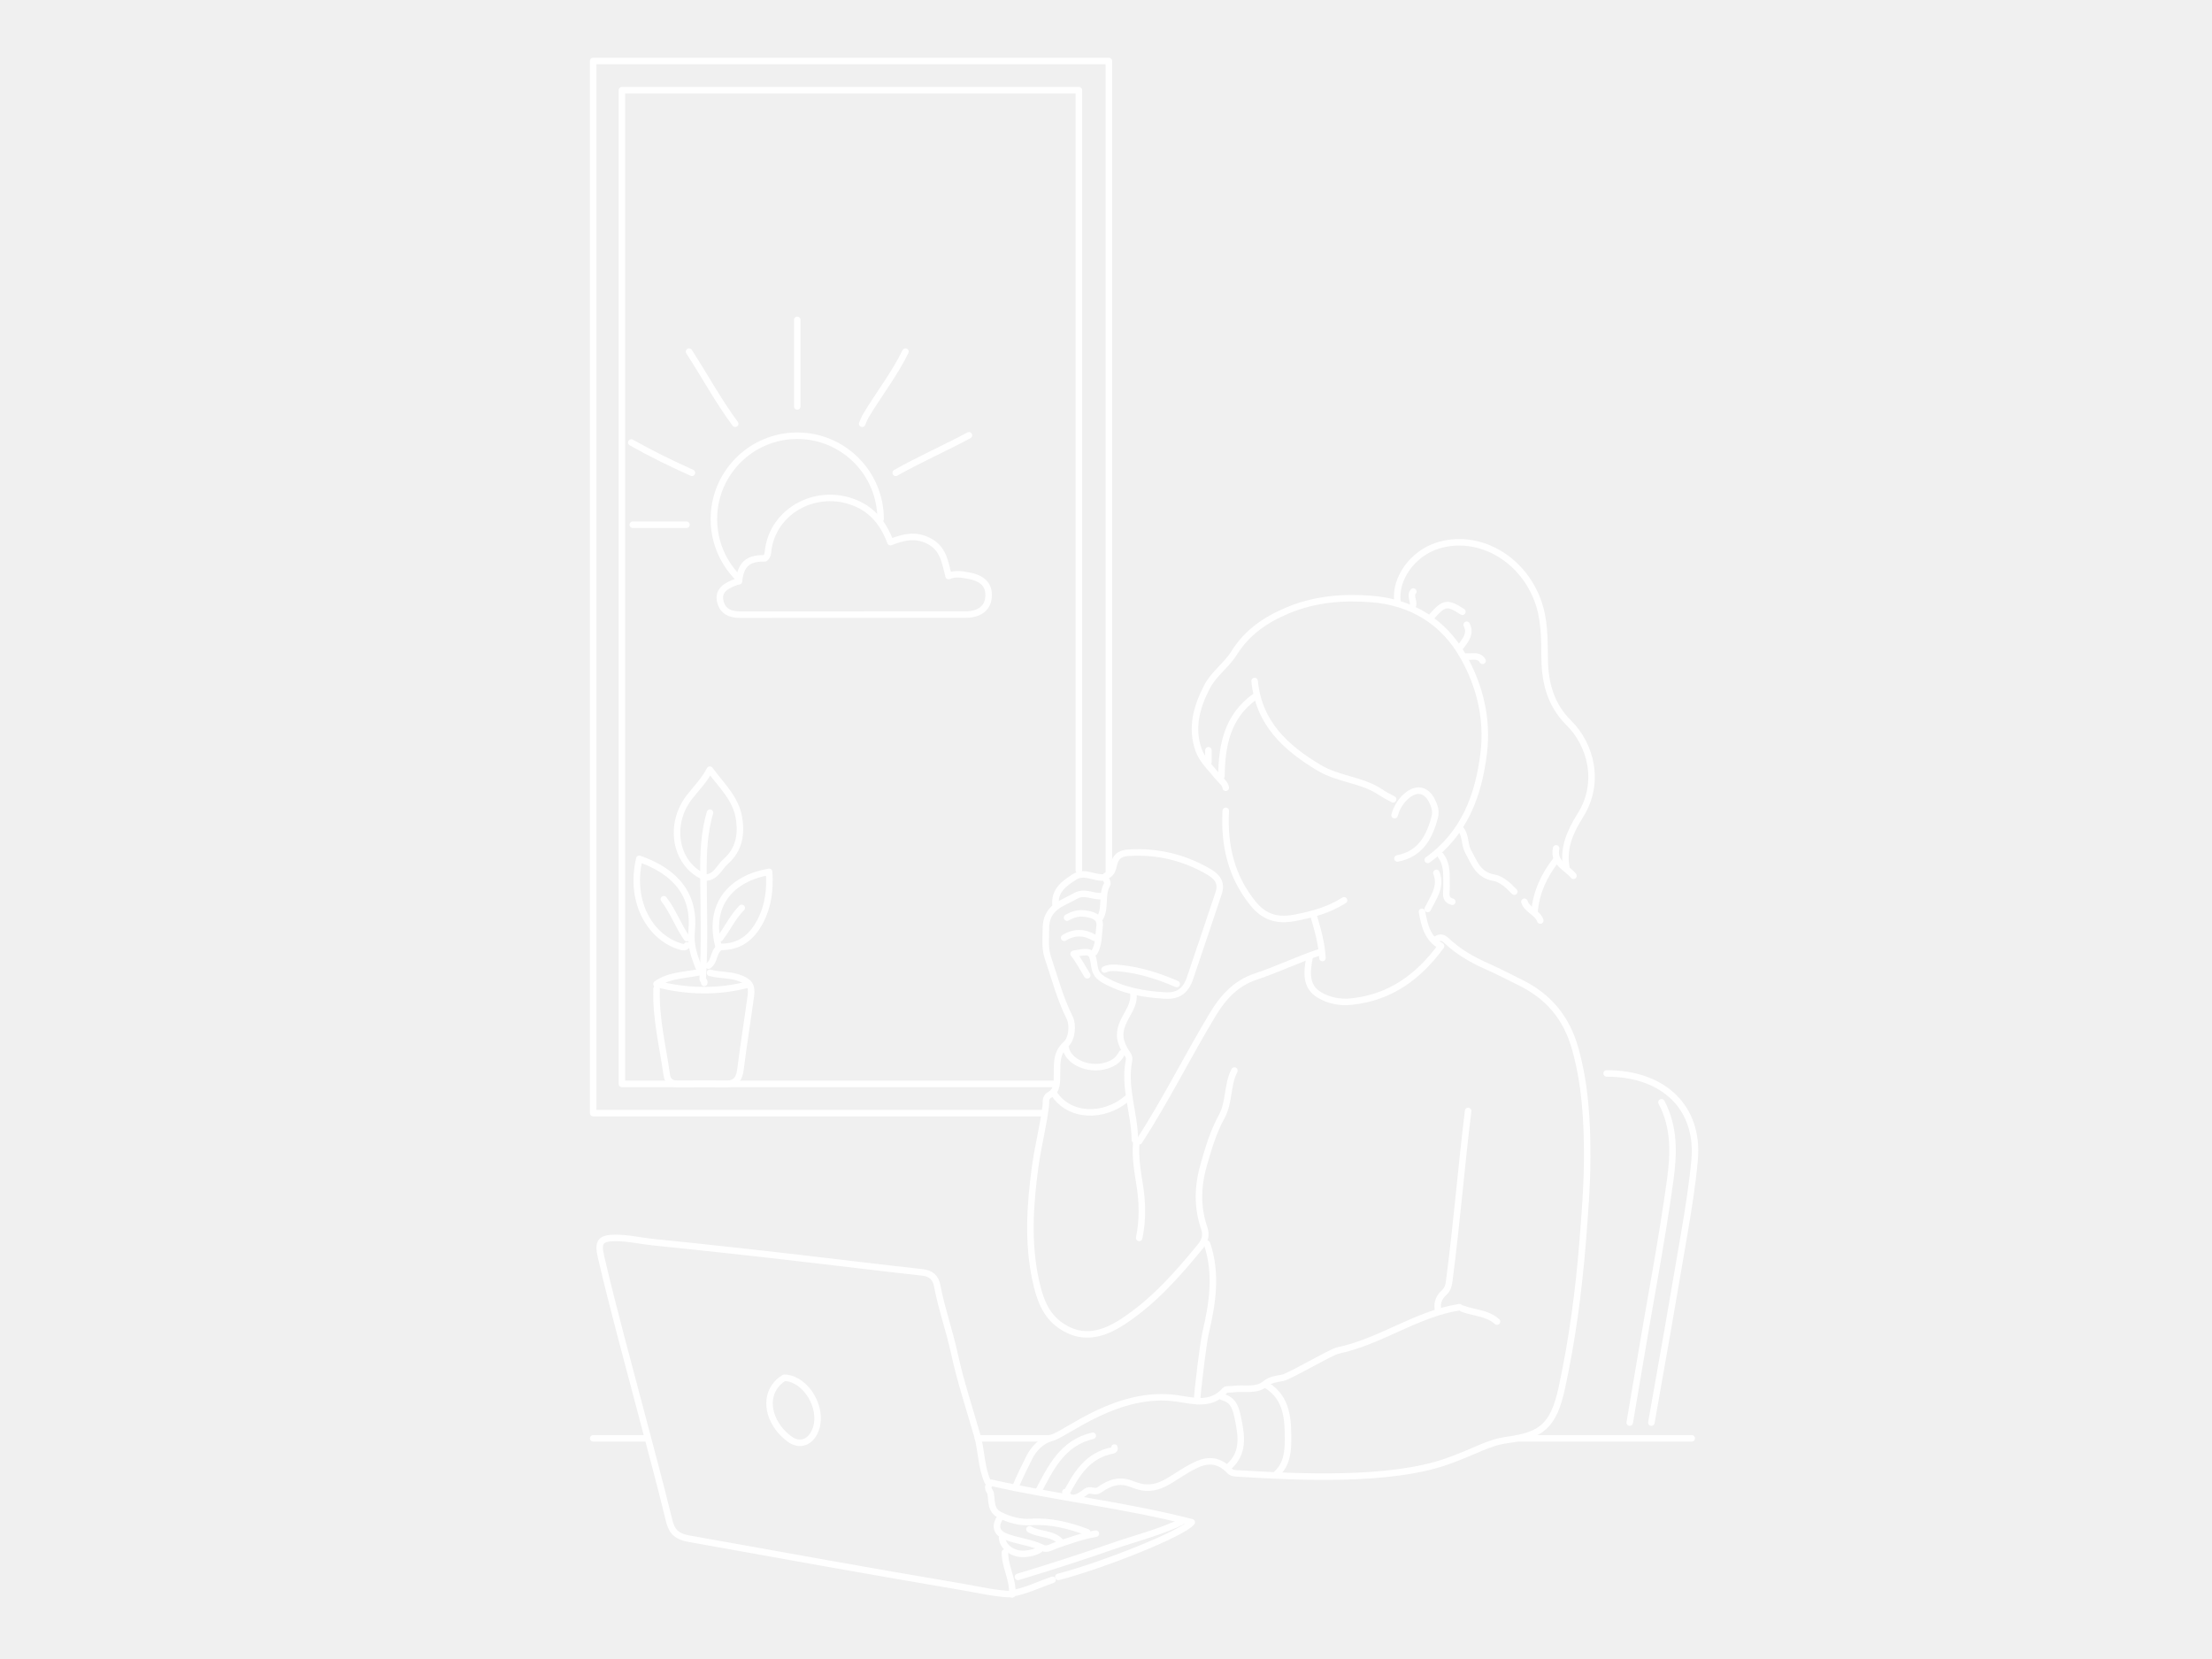
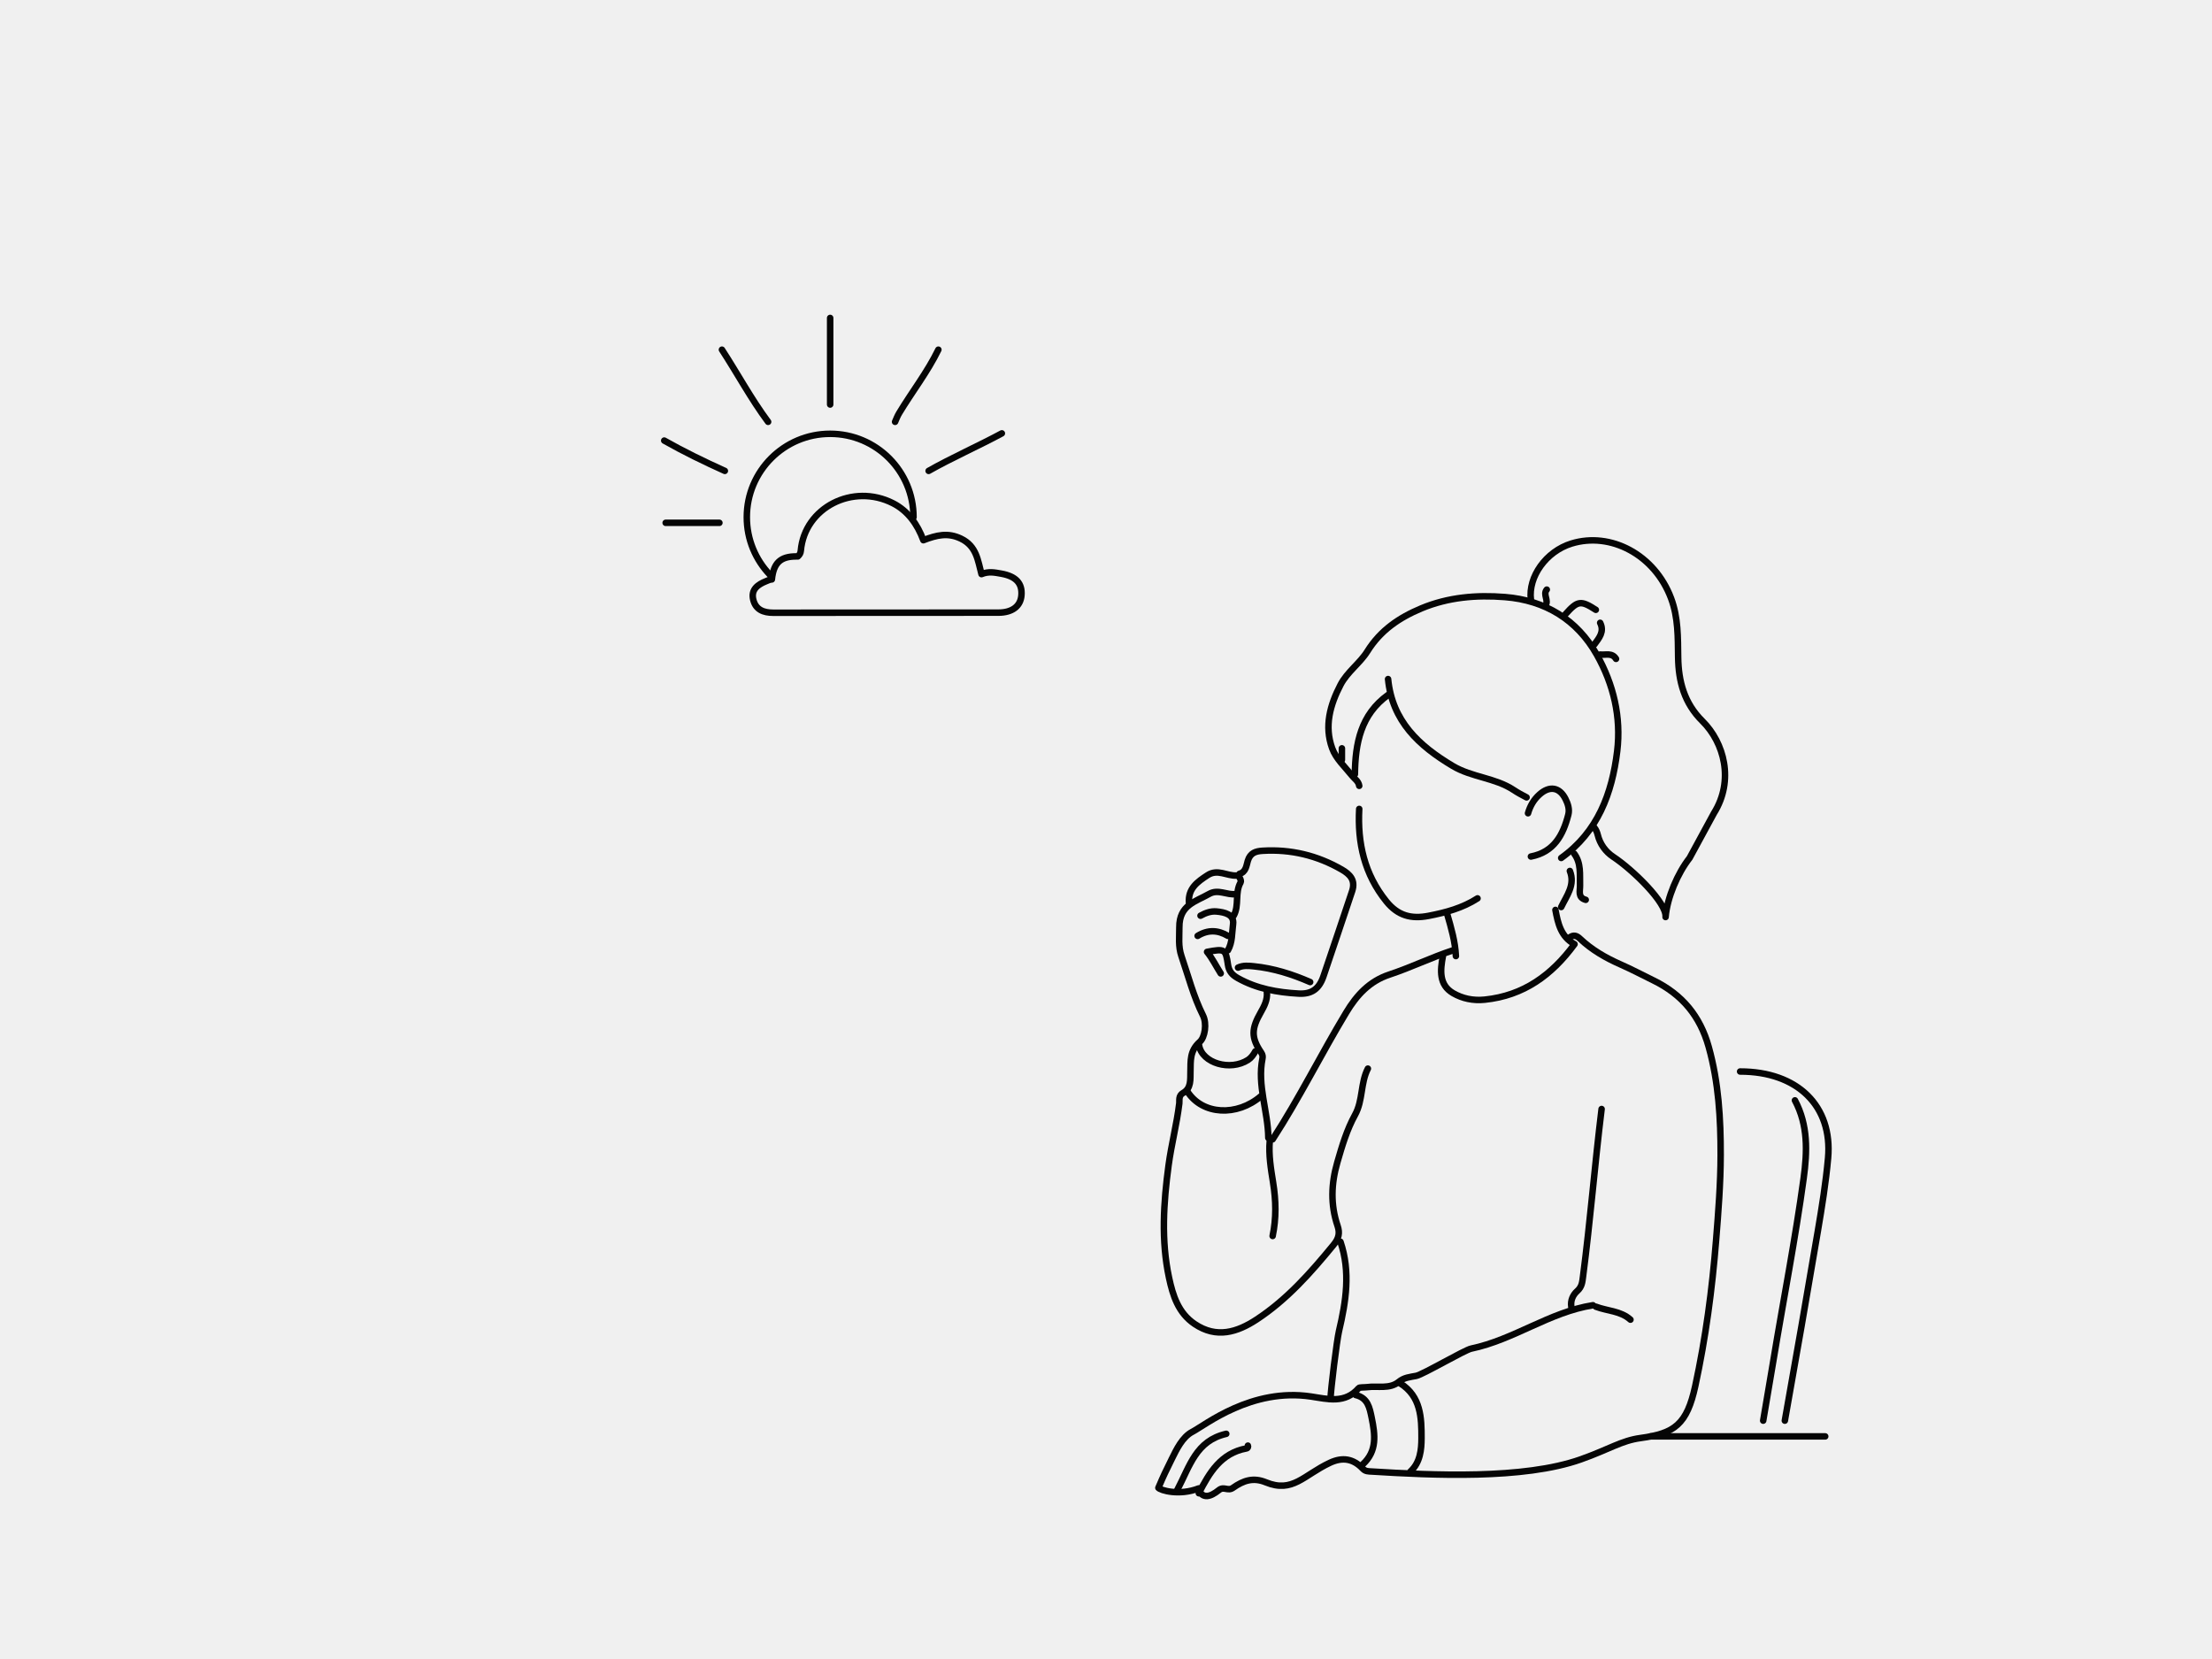
- <svg xmlns="http://www.w3.org/2000/svg" id="Layer_1" data-name="Layer 1" viewBox="0 0 340 255">
-   <path d="M163.754,229.336c.61,1.329,1.733,1.091,3.085,0,.774-.625,1.362.215,2.156-.345,1.619-1.139,3.127-1.645,5.064-.849,4.116,1.691,5.797-1.094,9.814-2.99,1.991-.94,3.632-.636,5.081.891.413.435.846.407,1.345.437,9.306.575,23.355,1.257,32.161-1.865,4.379-1.552,6.244-2.882,9.193-3.281,5.216-.706,7.127-2.087,8.408-7.998,1.6-7.382,2.592-14.847,3.198-22.388.351-4.363.695-8.745.704-13.09.012-5.572-.306-11.171-1.837-16.647-1.33-4.759-4.099-8.064-8.471-10.204-1.694-.829-3.352-1.711-5.086-2.474-2.246-.989-4.412-2.226-6.225-3.948-.503-.478-.973-.63-1.56-.214" fill="none" stroke="#fff" stroke-linecap="round" stroke-linejoin="round" />
-   <path d="M189.737,164.552c-1.148,2.23-.74,4.874-1.972,7.109-1.259,2.284-1.997,4.782-2.722,7.294-.952,3.297-1.066,6.516.037,9.769.372,1.095.203,1.917-.619,2.92-3.509,4.282-7.163,8.409-11.817,11.467-2.97,1.951-6.15,2.966-9.522.7-2.539-1.706-3.368-4.403-3.948-7.111-1.228-5.738-.849-11.513-.07-17.293.431-3.197,1.259-6.319,1.649-9.524.054-.441-.161-1.171.582-1.59,1.274-.719,1.098-2.067,1.131-3.296.043-1.638-.134-3.164,1.438-4.558.788-.699,1.119-2.801.489-4.059-1.465-2.927-2.259-6.053-3.306-9.109-.523-1.528-.319-2.929-.328-4.449-.021-3.421,2.48-3.923,4.576-5.117,1.413-.805,2.744.221,4.111.015" fill="none" stroke="#fff" stroke-linecap="round" stroke-linejoin="round" />
-   <path d="M117.35,85.823c-2.44-.01-3.506.993-3.769,3.535-.317.007-.622.168-.875.27-1.249.502-2.371,1.255-1.986,2.842.376,1.545,1.578,2.012,3.081,2.01,11.532-.015,23.064,0,34.595-.016,2.149-.003,3.413-.996,3.548-2.654.153-1.874-.87-2.942-3.103-3.337-.972-.172-1.924-.391-3.035.069-.561-2.081-.746-4.286-3.145-5.446-2.002-.969-3.728-.565-5.793.235-.907-2.46-2.384-4.52-4.676-5.685-6.138-3.119-13.57.642-14.16,7.291-.036.409-.196.649-.462.885" fill="none" stroke="#fff" stroke-linecap="round" stroke-linejoin="round" />
-   <path d="M240.743,133.283c-.519-3.011.635-5.513,2.191-8,3.143-5.023,1.556-10.853-1.777-14.147-2.783-2.751-3.674-6.089-3.729-9.787-.046-3.076.029-6.12-1.092-9.103-2.518-6.701-9.301-10.265-15.324-8.394-3.882,1.206-6.659,5.097-6.216,8.626" fill="none" stroke="#fff" stroke-linecap="round" stroke-linejoin="round" />
-   <path d="M253.827,218.662c1.725-9.679,3.42-19.364,5.059-29.058.633-3.746,1.247-7.511,1.587-11.304.718-8-4.691-13.305-13.52-13.305" fill="none" stroke="#fff" stroke-linecap="round" stroke-linejoin="round" />
-   <path d="M255.38,169.431c2.034,3.815,1.903,7.861,1.339,11.976-1.293,9.432-3.127,18.773-4.678,28.161-.501,3.033-1.014,6.065-1.54,9.094" fill="none" stroke="#fff" stroke-linecap="round" stroke-linejoin="round" />
-   <path d="M167.117,149.915c-.695-1.091-1.259-2.261-2.097-3.307,2.746-.516,2.856-.434,3.213,1.976.138.932.556,1.52,1.512,2.056,2.935,1.644,6.08,2.194,9.347,2.378,1.949.11,3.136-.662,3.813-2.644,1.489-4.358,2.938-8.729,4.408-13.094.571-1.695-.341-2.605-1.576-3.319-3.766-2.176-7.836-3.158-12.189-2.893-1.043.064-1.888.31-2.264,1.535-.222.722-.268,1.727-1.284,2.01" fill="none" stroke="#fff" stroke-linecap="round" stroke-linejoin="round" />
-   <path d="M219.454,132.174c5.626-4.025,7.815-9.917,8.605-16.416.636-5.231-.575-10.291-3.125-14.817-3.036-5.387-7.935-8.38-14.132-8.872-4.378-.347-8.734.018-12.857,1.745-3.375,1.414-6.255,3.345-8.284,6.599-1.142,1.832-3.096,3.155-4.132,5.151-1.603,3.087-2.511,6.339-1.285,9.737.586,1.625,1.971,2.864,3.061,4.227.4.5,1.001.849,1.102,1.558" fill="none" stroke="#fff" stroke-linecap="round" stroke-linejoin="round" />
-   <path d="M202.821,146.367c-3.318,1.087-6.466,2.635-9.772,3.728-3.101,1.025-5.046,3.193-6.629,5.814-3.886,6.437-7.22,13.195-11.32,19.509" fill="none" stroke="#fff" stroke-linecap="round" stroke-linejoin="round" />
-   <path d="M224.332,200.921c-6.675,1.051-12.116,5.288-18.708,6.667-1.041.218-7.421,3.987-8.462,4.19-.96.188-1.842.236-2.672.917-1.408,1.155-3.241.594-4.87.816-.352.048-1.167.012-1.274.135-2.123,2.452-4.75,1.697-7.364,1.306-9.123-1.364-17.071,5.457-19.287,6.033-1.602.416-2.808,1.665-3.51,3.089-.969,1.966-1.302,2.602-2.163,4.618" fill="none" stroke="#fff" stroke-linecap="round" stroke-linejoin="round" />
-   <path d="M218.567,140.158c.386,2.086.845,4.132,2.936,5.263-3.487,4.743-7.81,7.914-13.797,8.532-1.799.186-3.439-.175-4.851-.99-2.222-1.282-1.995-3.537-1.585-5.709" fill="none" stroke="#fff" stroke-linecap="round" stroke-linejoin="round" />
-   <path d="M225.663,170.761c-1.052,8.565-1.739,17.17-2.854,25.728-.113.87-.16,1.592-.888,2.245-.652.584-1.061,1.434-.915,2.408" fill="none" stroke="#fff" stroke-linecap="round" stroke-linejoin="round" />
-   <path d="M188.407,124.634c-.277,5.23.784,10.019,4.178,14.222,1.782,2.207,3.833,2.723,6.472,2.216,2.665-.513,5.232-1.205,7.535-2.688" fill="none" stroke="#fff" stroke-linecap="round" stroke-linejoin="round" />
-   <path d="M185.524,191.164c1.569,4.61.851,9.185-.228,13.748-.329,1.391-1.271,9.016-1.303,10.45" fill="none" stroke="#fff" stroke-linecap="round" stroke-linejoin="round" />
-   <path d="M214.797,131.952c3.549-.685,4.95-3.31,5.751-6.435.214-.836-.063-1.683-.441-2.429-.923-1.82-2.453-2.043-3.985-.678-.89.793-1.445,1.764-1.768,2.889" fill="none" stroke="#fff" stroke-linecap="round" stroke-linejoin="round" />
-   <path d="M192.842,104.675c.633,6.455,4.72,10.245,9.948,13.359,2.957,1.761,6.503,1.795,9.36,3.695.624.415,1.306.779,1.981,1.131" fill="none" stroke="#fff" stroke-linecap="round" stroke-linejoin="round" />
-   <path d="M194.734,212.944c3.162,1.999,3.257,5.29,3.246,8.427-.006,1.749-.194,3.717-1.693,5.101" fill="none" stroke="#fff" stroke-linecap="round" stroke-linejoin="round" />
-   <path d="M122.542,49.168v13.306" fill="none" stroke="#fff" stroke-linecap="round" stroke-linejoin="round" />
-   <path d="M192.842,107.115c-4.201,3.02-5.044,7.444-5.101,12.197" fill="none" stroke="#fff" stroke-linecap="round" stroke-linejoin="round" />
-   <path d="M162.016,168.1c2.299,3.561,7.59,3.872,11.31.665" fill="none" stroke="#fff" stroke-linecap="round" stroke-linejoin="round" />
-   <path d="M187.859,214.719c1.875.453,2.145,1.942,2.471,3.542.529,2.594.84,5.067-1.362,7.103" fill="none" stroke="#fff" stroke-linecap="round" stroke-linejoin="round" />
-   <path d="M105.91,54.047c2.393,3.678,4.473,7.557,7.096,11.088" fill="none" stroke="#fff" stroke-linecap="round" stroke-linejoin="round" />
-   <path d="M180.866,151.246c-2.771-1.21-5.633-2.117-8.651-2.42-.803-.081-1.652-.172-2.437.202" fill="none" stroke="#fff" stroke-linecap="round" stroke-linejoin="round" />
-   <path d="M139.175,54.047c-1.681,3.446-4.047,6.471-6.018,9.739-.267.443-.438.893-.635,1.349" fill="none" stroke="#fff" stroke-linecap="round" stroke-linejoin="round" />
-   <path d="M167.967,220.687c-4.664,1.076-6.469,4.937-8.427,8.649" fill="none" stroke="#fff" stroke-linecap="round" stroke-linejoin="round" />
-   <path d="M148.932,66.91c-3.372,1.828-7.922,3.86-11.253,5.766" fill="none" stroke="#fff" stroke-linecap="round" stroke-linejoin="round" />
-   <path d="M163.791,161.004c.486,2.705,4.785,3.979,7.533,2.207.484-.312.83-.807,1.116-1.32" fill="none" stroke="#fff" stroke-linecap="round" stroke-linejoin="round" />
-   <path d="M171.294,222.499c.074.148.017.386-.224.43-3.926.724-5.691,3.729-7.316,6.888" fill="none" stroke="#fff" stroke-linecap="round" stroke-linejoin="round" />
-   <path d="M106.353,72.675c-3.168-1.427-6.289-2.945-9.314-4.657" fill="none" stroke="#fff" stroke-linecap="round" stroke-linejoin="round" />
-   <path d="M174.214,152.798c.121,1.154-.415,2.183-.929,3.081-1.44,2.518-1.535,3.869.062,6.22.219.322.245.615.188.898-.833,4.153.863,8.115.9,12.2" fill="none" stroke="#fff" stroke-linecap="round" stroke-linejoin="round" />
-   <path d="M239.191,132.174c-1.845,2.355-3.069,4.968-3.326,7.984" fill="none" stroke="#fff" stroke-linecap="round" stroke-linejoin="round" />
-   <path d="M224.554,127.517c.783.971.515,2.281,1.097,3.333.955,1.726,1.53,3.646,3.99,4.065,1.167.199,2.224,1.201,3.118,2.138" fill="none" stroke="#fff" stroke-linecap="round" stroke-linejoin="round" />
-   <path d="M174.657,175.64c-.19,2.167.172,4.321.511,6.42.449,2.78.501,5.481-.068,8.216" fill="none" stroke="#fff" stroke-linecap="round" stroke-linejoin="round" />
-   <path d="M168.226,146.367c.709-1.239.608-2.688.791-4.005.211-1.519-1.313-1.853-2.567-1.963-.857-.075-1.679.223-2.438.646" fill="none" stroke="#fff" stroke-linecap="round" stroke-linejoin="round" />
-   <path d="M221.449,131.509c1.103,1.48.847,3.202.898,4.879.025.824-.396,1.869.876,2.218" fill="none" stroke="#fff" stroke-linecap="round" stroke-linejoin="round" />
-   <path d="M220.784,134.17c.853,2.159-.495,3.79-1.331,5.544" fill="none" stroke="#fff" stroke-linecap="round" stroke-linejoin="round" />
-   <path d="M201.934,140.823c.612,2.109,1.228,4.217,1.331,6.431" fill="none" stroke="#fff" stroke-linecap="round" stroke-linejoin="round" />
-   <path d="M230.098,203.139c-1.513-1.363-3.553-1.318-5.322-1.996" fill="none" stroke="#fff" stroke-linecap="round" stroke-linejoin="round" />
-   <path d="M169.113,141.045c.89-1.587.134-3.518,1.068-5.125.135-.233-.189-1.07-.622-1.045-1.484.085-2.913-1.057-4.45-.059-1.583,1.028-3.032,2.06-2.87,4.233" fill="none" stroke="#fff" stroke-linecap="round" stroke-linejoin="round" />
-   <path d="M168.226,144.149c-1.552-.925-3.105-.961-4.657,0" fill="none" stroke="#fff" stroke-linecap="round" stroke-linejoin="round" />
-   <path d="M225.441,96.026c.681,1.369-.161,2.332-.887,3.326" fill="none" stroke="#fff" stroke-linecap="round" stroke-linejoin="round" />
-   <path d="M97.261,80.659h8.257" fill="none" stroke="#fff" stroke-linecap="round" stroke-linejoin="round" />
-   <path d="M224.776,94.031c-2.314-1.49-2.795-1.421-4.657.665" fill="none" stroke="#fff" stroke-linecap="round" stroke-linejoin="round" />
-   <path d="M225.441,100.905c.845.106,1.837-.328,2.439.665" fill="none" stroke="#fff" stroke-linecap="round" stroke-linejoin="round" />
-   <path d="M217.236,90.926c-.649.761.38,1.674-.222,2.439" fill="none" stroke="#fff" stroke-linecap="round" stroke-linejoin="round" />
-   <path d="M185.745,115.32v1.774" fill="none" stroke="#fff" stroke-linecap="round" stroke-linejoin="round" />
-   <path d="M234.312,138.605c.427,1.288,1.979,1.624,2.439,2.883" fill="none" stroke="#fff" stroke-linecap="round" stroke-linejoin="round" />
-   <path d="M239.191,130.4c-.477,2.266,1.603,2.917,2.661,4.214" fill="none" stroke="#fff" stroke-linecap="round" stroke-linejoin="round" />
-   <path d="M113.282,88.642c-2.2-2.3-3.551-5.419-3.551-8.854,0-7.076,5.736-12.812,12.812-12.812s12.812,5.736,12.812,12.812" fill="none" stroke="#fff" stroke-linecap="round" stroke-linejoin="round" />
-   <path d="M151.808,227.746c-1.016-2.256-.929-4.768-1.596-7.084-1.211-4.207-2.592-8.36-3.523-12.649-.76-3.503-1.98-6.895-2.646-10.426-.23-1.217-.96-1.865-2.214-2.004-6.288-.696-12.568-1.465-18.853-2.195-7.533-.875-15.072-1.698-22.617-2.463-1.924-.195-3.824-.654-5.767-.648-2.295.008-2.743.615-2.217,2.873,1.889,8.104,4.109,16.123,6.22,24.17,1.415,5.394,2.892,10.771,4.201,16.192.399,1.653.929,2.605,3.086,2.993,14.043,2.527,28.084,5.063,42.154,7.439,2.507.423,4.983,1.04,7.542,1.099" fill="none" stroke="#fff" stroke-linecap="round" stroke-linejoin="round" />
-   <path d="M162.675,242.382c6.619-1.705,19.143-6.659,20.506-8.399-10.395-2.673-20.86-3.803-30.863-6.084-.863.841-.146,1.178-.06,1.619.236,1.211-.059,2.605,1.426,3.347,1.521.76,3.1,1.188,4.776,1.075,3.026-.205,5.86.529,8.65,1.567" fill="none" stroke="#fff" stroke-linecap="round" stroke-linejoin="round" />
-   <path d="M181.525,233.955c-3.42,1.618-7.096,2.516-10.649,3.758-4.767,1.667-9.577,3.206-14.411,4.669" fill="none" stroke="#fff" stroke-linecap="round" stroke-linejoin="round" />
-   <path d="M154.469,238.612c-.025,2.212,1.293,4.192,1.109,6.431" fill="none" stroke="#fff" stroke-linecap="round" stroke-linejoin="round" />
-   <path d="M161.787,242.826c-1.923.662-3.762,1.566-5.766,1.996" fill="none" stroke="#fff" stroke-linecap="round" stroke-linejoin="round" />
-   <path d="M153.582,233.512c-.739,1.232-.223,2.168.9,2.629,1.857.762,3.923.884,5.766,1.78.728.354,1.501-.218,2.193-.452,1.977-.669,3.936-1.377,6-1.739" fill="none" stroke="#fff" stroke-linecap="round" stroke-linejoin="round" />
-   <path d="M154.026,236.395c.136,1.519,1.861,2.669,3.767,2.419.684-.09,1.4-.223,1.999-.645" fill="none" stroke="#fff" stroke-linecap="round" stroke-linejoin="round" />
-   <path d="M163.118,237.06c-1.298-1.468-3.348-1.098-4.879-1.996" fill="none" stroke="#fff" stroke-linecap="round" stroke-linejoin="round" />
-   <path d="M120.539,211.779c-2.626,1.57-3.016,4.866-.875,7.753.431.581.979,1.099,1.548,1.551,1.71,1.359,3.518.621,4.225-1.536,1.032-3.146-1.456-7.474-4.677-7.768" fill="none" stroke="#fff" stroke-linecap="round" stroke-linejoin="round" />
-   <path d="M109.13,149.529c1.528.422,3.146.242,4.671.851,1.344.537,1.829,1.086,1.609,2.707-.513,3.771-1.125,7.528-1.596,11.304-.197,1.577-.861,2.276-2.467,2.231-2.29-.064-4.583-.047-6.874-.003-1.03.02-1.832-.268-1.981-1.346-.612-4.424-1.735-8.789-1.568-13.304" fill="none" stroke="#fff" stroke-linecap="round" stroke-linejoin="round" />
-   <path d="M110.682,145.537c2.979.084,4.905-1.47,6.21-3.992,1.229-2.375,1.507-4.917,1.324-7.539-5.648.969-9.521,4.918-7.755,11.531" fill="none" stroke="#fff" stroke-linecap="round" stroke-linejoin="round" />
-   <path d="M108.021,149.307c-2.353.64-4.923.414-7.11,1.941,4.725,1.195,9.455,1.313,14.207.054" fill="none" stroke="#fff" stroke-linecap="round" stroke-linejoin="round" />
-   <path d="M108.021,134.671c-4.22-2.006-5.345-7.964-2.009-12.208,1.041-1.325,2.243-2.526,3.094-4.163,1.754,2.39,3.918,4.336,4.453,7.279.474,2.609.053,5.035-2.016,6.843-1.024.895-1.536,2.549-3.3,2.47" fill="none" stroke="#fff" stroke-linecap="round" stroke-linejoin="round" />
-   <path d="M107.356,148.642c-.668-1.788-1.265-3.378-1.047-5.56.542-5.431-2.346-9.087-8.046-11.072-1.577,6.848,1.87,12.233,6.436,13.512.269.075.66.158.883-.206" fill="none" stroke="#fff" stroke-linecap="round" stroke-linejoin="round" />
-   <path d="M109.13,124.913c-.906,3.041-1.024,6.232-1.009,9.314.026,5.398.241,10.793-.113,16.188-.019.292.353.38.235.666" fill="none" stroke="#fff" stroke-linecap="round" stroke-linejoin="round" />
-   <path d="M102.033,138.219c1.444,1.841,2.189,4.096,3.548,5.988" fill="none" stroke="#fff" stroke-linecap="round" stroke-linejoin="round" />
-   <path d="M114.009,139.549c-1.365,1.369-2.17,3.139-3.326,4.657" fill="none" stroke="#fff" stroke-linecap="round" stroke-linejoin="round" />
-   <path d="M110.461,145.759c-.832.704-.611,2.021-1.552,2.661" fill="none" stroke="#fff" stroke-linecap="round" stroke-linejoin="round" />
-   <polyline points="162.003 166.605 95.589 166.605 95.589 13.865 165.833 13.865 165.833 133.798" fill="none" stroke="#fff" stroke-linecap="round" stroke-linejoin="round" />
-   <polyline points="160.181 171.098 91.177 171.098 91.177 9.372 170.439 9.372 170.439 134.17" fill="none" stroke="#fff" stroke-linecap="round" stroke-linejoin="round" />
-   <line x1="233.195" y1="221.083" x2="260.032" y2="221.083" fill="none" stroke="#fff" stroke-linecap="round" stroke-linejoin="round" />
-   <line x1="150.323" y1="221.083" x2="161.377" y2="221.083" fill="none" stroke="#fff" stroke-linecap="round" stroke-linejoin="round" />
-   <line x1="91.177" y1="221.083" x2="99.436" y2="221.083" fill="none" stroke="#fff" stroke-linecap="round" stroke-linejoin="round" />
+ <svg xmlns="http://www.w3.org/2000/svg" id="Layer_1" version="1.1" viewBox="0 0 340 255">
+   <defs>
+     <style>
+       .st0 {
+         fill: none;
+         stroke: #050505;
+         stroke-linecap: round;
+         stroke-linejoin: round;
+       }
+     </style>
+   </defs>
+   <path class="st0" d="M184.268,229.038c.61,1.329,1.733,1.091,3.085,0,.774-.625,1.362.215,2.156-.345,1.619-1.139,3.127-1.645,5.064-.849,4.116,1.691,5.797-1.094,9.814-2.99,1.991-.94,3.632-.636,5.081.891.413.435.846.407,1.345.437,9.306.575,23.355,1.257,32.161-1.865,4.379-1.552,6.244-2.882,9.193-3.281,5.216-.706,7.127-2.087,8.408-7.998,1.6-7.382,2.592-14.847,3.198-22.388.351-4.363.695-8.745.704-13.09.012-5.572-.306-11.171-1.837-16.647-1.33-4.759-4.099-8.064-8.471-10.204-1.694-.829-3.352-1.711-5.086-2.474-2.246-.989-4.412-2.226-6.225-3.948-.503-.478-.973-.63-1.56-.214" />
+   <path class="st0" d="M210.252,164.254c-1.148,2.23-.74,4.874-1.972,7.109-1.259,2.284-1.997,4.782-2.722,7.294-.952,3.297-1.066,6.516.037,9.769.372,1.095.203,1.917-.619,2.92-3.509,4.282-7.163,8.409-11.817,11.467-2.97,1.951-6.15,2.966-9.522.7-2.539-1.706-3.368-4.403-3.948-7.111-1.228-5.738-.849-11.513-.07-17.293.431-3.197,1.259-6.319,1.649-9.524.054-.441-.161-1.171.582-1.59,1.274-.719,1.098-2.067,1.131-3.296.043-1.638-.134-3.164,1.438-4.558.788-.699,1.119-2.801.489-4.059-1.465-2.927-2.259-6.053-3.306-9.109-.523-1.528-.319-2.929-.328-4.449-.021-3.421,2.48-3.923,4.576-5.117,1.413-.805,2.744.221,4.111.015" />
+   <path class="st0" d="M122.408,85.526c-2.44-.01-3.506.993-3.769,3.535-.317.007-.622.168-.875.27-1.249.502-2.371,1.255-1.986,2.842.376,1.545,1.578,2.012,3.081,2.01,11.532-.015,23.064,0,34.595-.016,2.149-.003,3.413-.996,3.548-2.654.153-1.874-.87-2.942-3.103-3.337-.972-.172-1.924-.391-3.035.069-.561-2.081-.746-4.286-3.145-5.446-2.002-.969-3.728-.565-5.793.235-.907-2.46-2.384-4.52-4.676-5.685-6.138-3.119-13.57.642-14.16,7.291-.036.409-.196.649-.462.885" />
+   <path class="st0" d="M274.342,218.365c1.725-9.679,3.42-19.364,5.059-29.058.633-3.746,1.247-7.511,1.587-11.304.718-8-4.691-13.305-13.52-13.305" />
+   <path class="st0" d="M275.894,169.133c2.034,3.815,1.903,7.861,1.339,11.976-1.293,9.432-3.127,18.773-4.678,28.161-.501,3.033-1.014,6.065-1.54,9.094" />
+   <path class="st0" d="M187.632,149.618c-.695-1.091-1.259-2.261-2.097-3.307,2.746-.516,2.856-.434,3.213,1.976.138.932.556,1.52,1.512,2.056,2.935,1.644,6.08,2.194,9.347,2.378,1.949.11,3.136-.662,3.813-2.644,1.489-4.358,2.938-8.729,4.408-13.094.571-1.695-.341-2.605-1.576-3.319-3.766-2.176-7.836-3.158-12.189-2.893-1.043.064-1.888.31-2.264,1.535-.222.722-.268,1.727-1.284,2.01" />
+   <path class="st0" d="M239.969,131.877c5.626-4.025,7.815-9.917,8.605-16.416.636-5.231-.575-10.291-3.125-14.817-3.036-5.387-7.935-8.38-14.132-8.872-4.378-.347-8.734.018-12.857,1.745-3.375,1.414-6.255,3.345-8.284,6.599-1.142,1.832-3.096,3.155-4.132,5.151-1.603,3.087-2.511,6.339-1.285,9.737.586,1.625,1.971,2.864,3.061,4.227.4.5,1.001.849,1.102,1.558" />
+   <path class="st0" d="M223.336,146.07c-3.318,1.087-6.466,2.635-9.772,3.728-3.101,1.025-5.046,3.193-6.629,5.814-3.886,6.437-7.22,13.195-11.32,19.509" />
+   <path class="st0" d="M244.847,200.624c-6.675,1.051-12.116,5.288-18.708,6.667-1.041.218-7.421,3.987-8.462,4.19-.96.188-1.842.236-2.672.917-1.408,1.155-3.241.594-4.87.816-.352.048-1.167.012-1.274.135-2.123,2.452-4.75,1.697-7.364,1.306-9.123-1.364-16.225,4.378-18.253,5.44-1.5.785-2.425,2.724-3.128,4.149-.969,1.966-1.203,2.431-2.064,4.447.325.381,3.191,1.256,6.215.085" />
+   <path class="st0" d="M239.081,139.86c.386,2.086.845,4.132,2.936,5.263-3.487,4.743-7.81,7.914-13.797,8.532-1.799.186-3.439-.175-4.851-.99-2.222-1.282-1.995-3.537-1.585-5.709" />
+   <path class="st0" d="M246.178,170.464c-1.052,8.565-1.739,17.17-2.854,25.728-.113.87-.16,1.592-.888,2.245-.652.584-1.061,1.434-.915,2.408" />
+   <path class="st0" d="M208.921,124.337c-.277,5.23.784,10.019,4.178,14.222,1.782,2.207,3.833,2.723,6.472,2.216,2.665-.513,5.232-1.205,7.535-2.688" />
+   <path class="st0" d="M206.038,190.866c1.569,4.61.851,9.185-.228,13.748-.329,1.391-1.271,9.016-1.303,10.45" />
+   <path class="st0" d="M235.311,131.655c3.549-.685,4.95-3.31,5.751-6.435.214-.836-.063-1.683-.441-2.429-.923-1.82-2.453-2.043-3.985-.678-.89.793-1.445,1.764-1.768,2.889" />
+   <path class="st0" d="M213.357,104.378c.633,6.455,4.72,10.245,9.948,13.359,2.957,1.761,6.503,1.795,9.36,3.695.624.415,1.306.779,1.981,1.131" />
+   <path class="st0" d="M215.249,212.647c3.162,1.999,3.257,5.29,3.246,8.427-.006,1.749-.194,3.717-1.693,5.101" />
+   <path class="st0" d="M127.601,48.871v13.306" />
+   <path class="st0" d="M213.357,106.817c-4.201,3.02-5.044,7.444-5.101,12.197" />
+   <path class="st0" d="M182.531,167.803c2.299,3.561,7.59,3.872,11.31.665" />
+   <path class="st0" d="M208.374,214.421c1.875.453,2.145,1.942,2.471,3.542.529,2.594.84,5.067-1.362,7.103" />
+   <path class="st0" d="M110.968,53.75c2.393,3.678,4.473,7.557,7.096,11.088" />
+   <path class="st0" d="M201.381,150.948c-2.771-1.21-5.633-2.117-8.651-2.42-.803-.081-1.652-.172-2.437.202" />
+   <path class="st0" d="M144.233,53.75c-1.681,3.446-4.047,6.471-6.018,9.739-.267.443-.438.893-.635,1.349" />
+   <path class="st0" d="M188.482,220.389c-4.664,1.076-5.577,4.931-7.535,8.643" />
+   <path class="st0" d="M153.991,66.612c-3.372,1.828-7.922,3.86-11.253,5.766" />
+   <path class="st0" d="M184.306,160.706c.486,2.705,4.785,3.979,7.533,2.207.484-.312.83-.807,1.116-1.32" />
+   <path class="st0" d="M191.808,222.202c.074.148.017.386-.224.43-3.926.724-5.691,3.729-7.316,6.888" />
+   <path class="st0" d="M111.412,72.378c-3.168-1.427-6.289-2.945-9.314-4.657" />
+   <path class="st0" d="M194.728,152.501c.121,1.154-.415,2.183-.929,3.081-1.44,2.518-1.535,3.869.062,6.22.219.322.245.615.188.898-.833,4.153.863,8.115.9,12.2" />
+   <path class="st0" d="M195.172,175.343c-.19,2.167.172,4.321.511,6.42.449,2.78.501,5.481-.068,8.216" />
+   <path class="st0" d="M188.741,146.07c.709-1.239.608-2.688.791-4.005.211-1.519-1.313-1.853-2.567-1.963-.857-.075-1.679.223-2.438.646" />
+   <path class="st0" d="M241.964,131.211c1.103,1.48.847,3.202.898,4.879.025.824-.396,1.869.876,2.218" />
+   <path class="st0" d="M241.299,133.873c.853,2.159-.495,3.79-1.331,5.544" />
+   <path class="st0" d="M222.449,140.525c.612,2.109,1.228,4.217,1.331,6.431" />
+   <path class="st0" d="M250.613,202.841c-1.513-1.363-3.553-1.318-5.322-1.996" />
+   <path class="st0" d="M189.628,140.747c.89-1.587.134-3.518,1.068-5.125.135-.233-.189-1.07-.622-1.045-1.484.085-2.913-1.057-4.45-.059-1.583,1.028-3.032,2.06-2.87,4.233" />
+   <path class="st0" d="M188.741,143.852c-1.552-.925-3.105-.961-4.657,0" />
+   <path class="st0" d="M245.956,95.729c.681,1.369-.161,2.332-.887,3.326" />
+   <path class="st0" d="M102.319,80.361h8.257" />
+   <path class="st0" d="M245.291,93.733c-2.314-1.49-2.795-1.421-4.657.665" />
+   <path class="st0" d="M245.956,100.608c.845.106,1.837-.328,2.439.665" />
+   <path class="st0" d="M237.751,90.628c-.649.761.38,1.674-.222,2.439" />
+   <path class="st0" d="M206.26,115.022v1.774" />
+   <path class="st0" d="M245.069,127.22c.274.34.42.723.518,1.121.339,1.374,1.193,2.578,2.374,3.356,2.989,1.971,8.274,7.092,8.049,9.257.258-3.016,1.85-6.722,3.695-9.077l3.744-6.891c3.143-5.023,1.556-10.853-1.777-14.147-2.783-2.751-3.674-6.089-3.729-9.787-.046-3.076.029-6.12-1.092-9.103-2.518-6.701-9.301-10.265-15.324-8.394-3.882,1.206-6.659,5.097-6.216,8.626" />
+   <path class="st0" d="M118.34,88.345c-2.2-2.3-3.551-5.419-3.551-8.854,0-7.076,5.736-12.812,12.812-12.812s12.812,5.736,12.812,12.812" />
+   <line class="st0" x1="253.71" y1="220.785" x2="280.547" y2="220.785" />
</svg>
